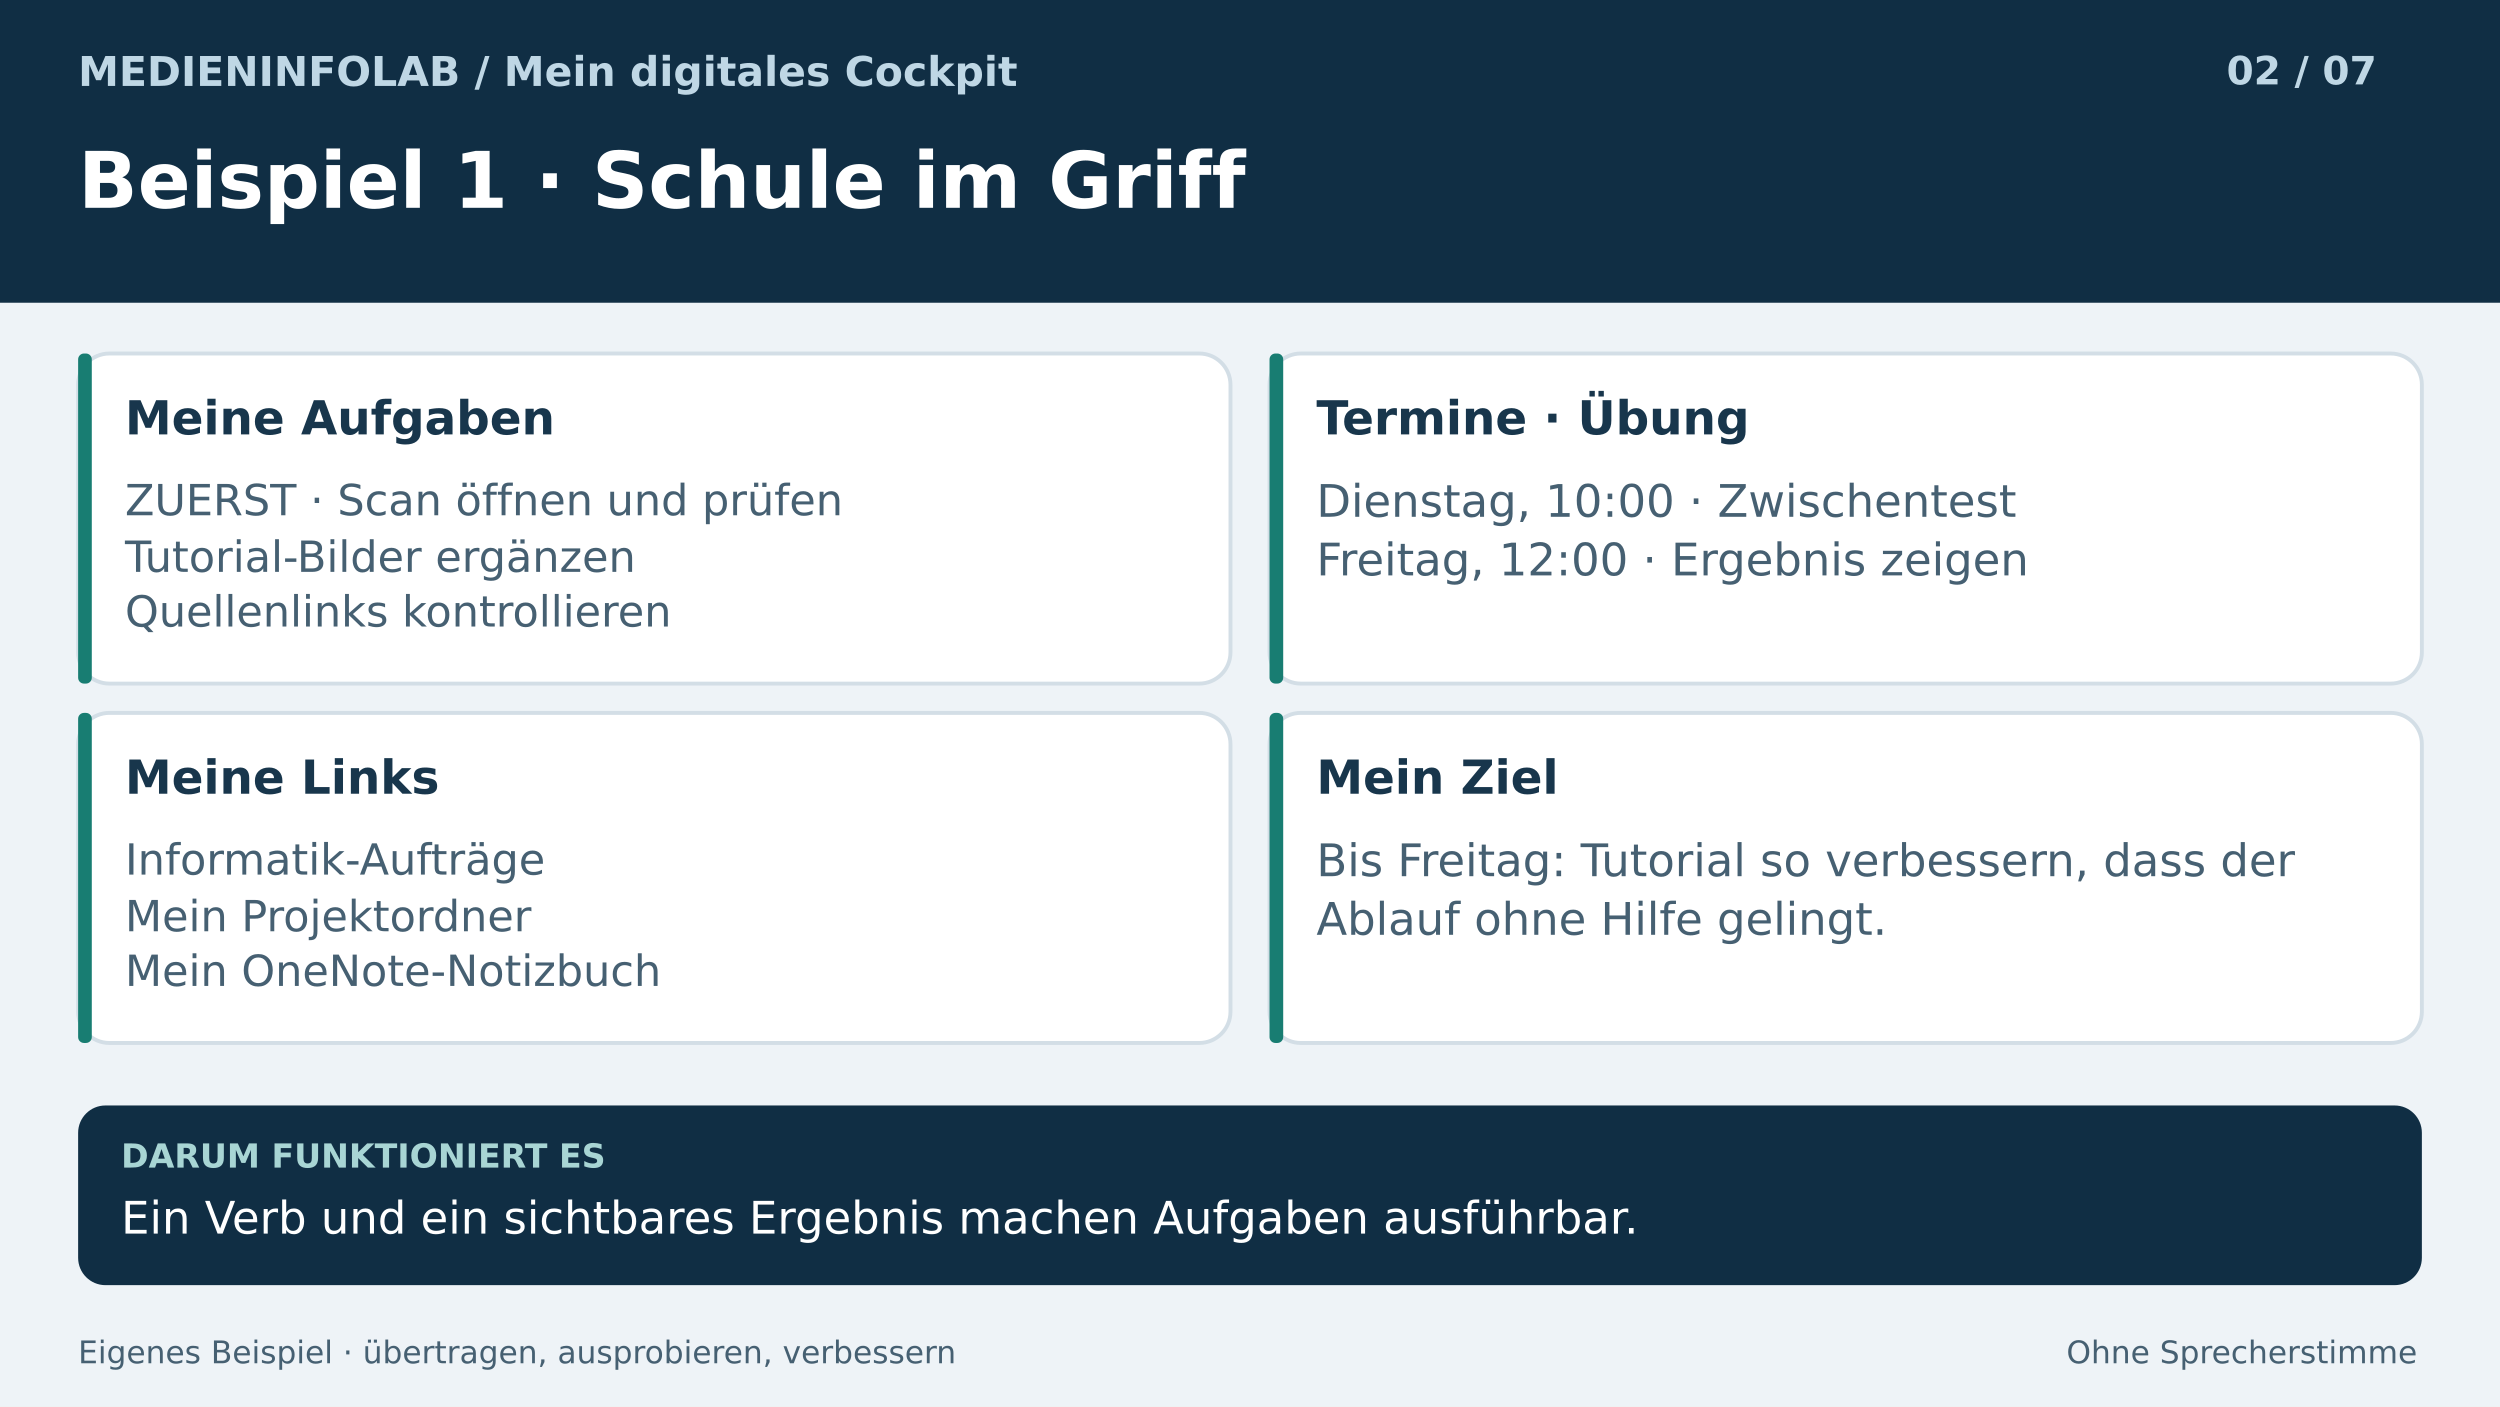
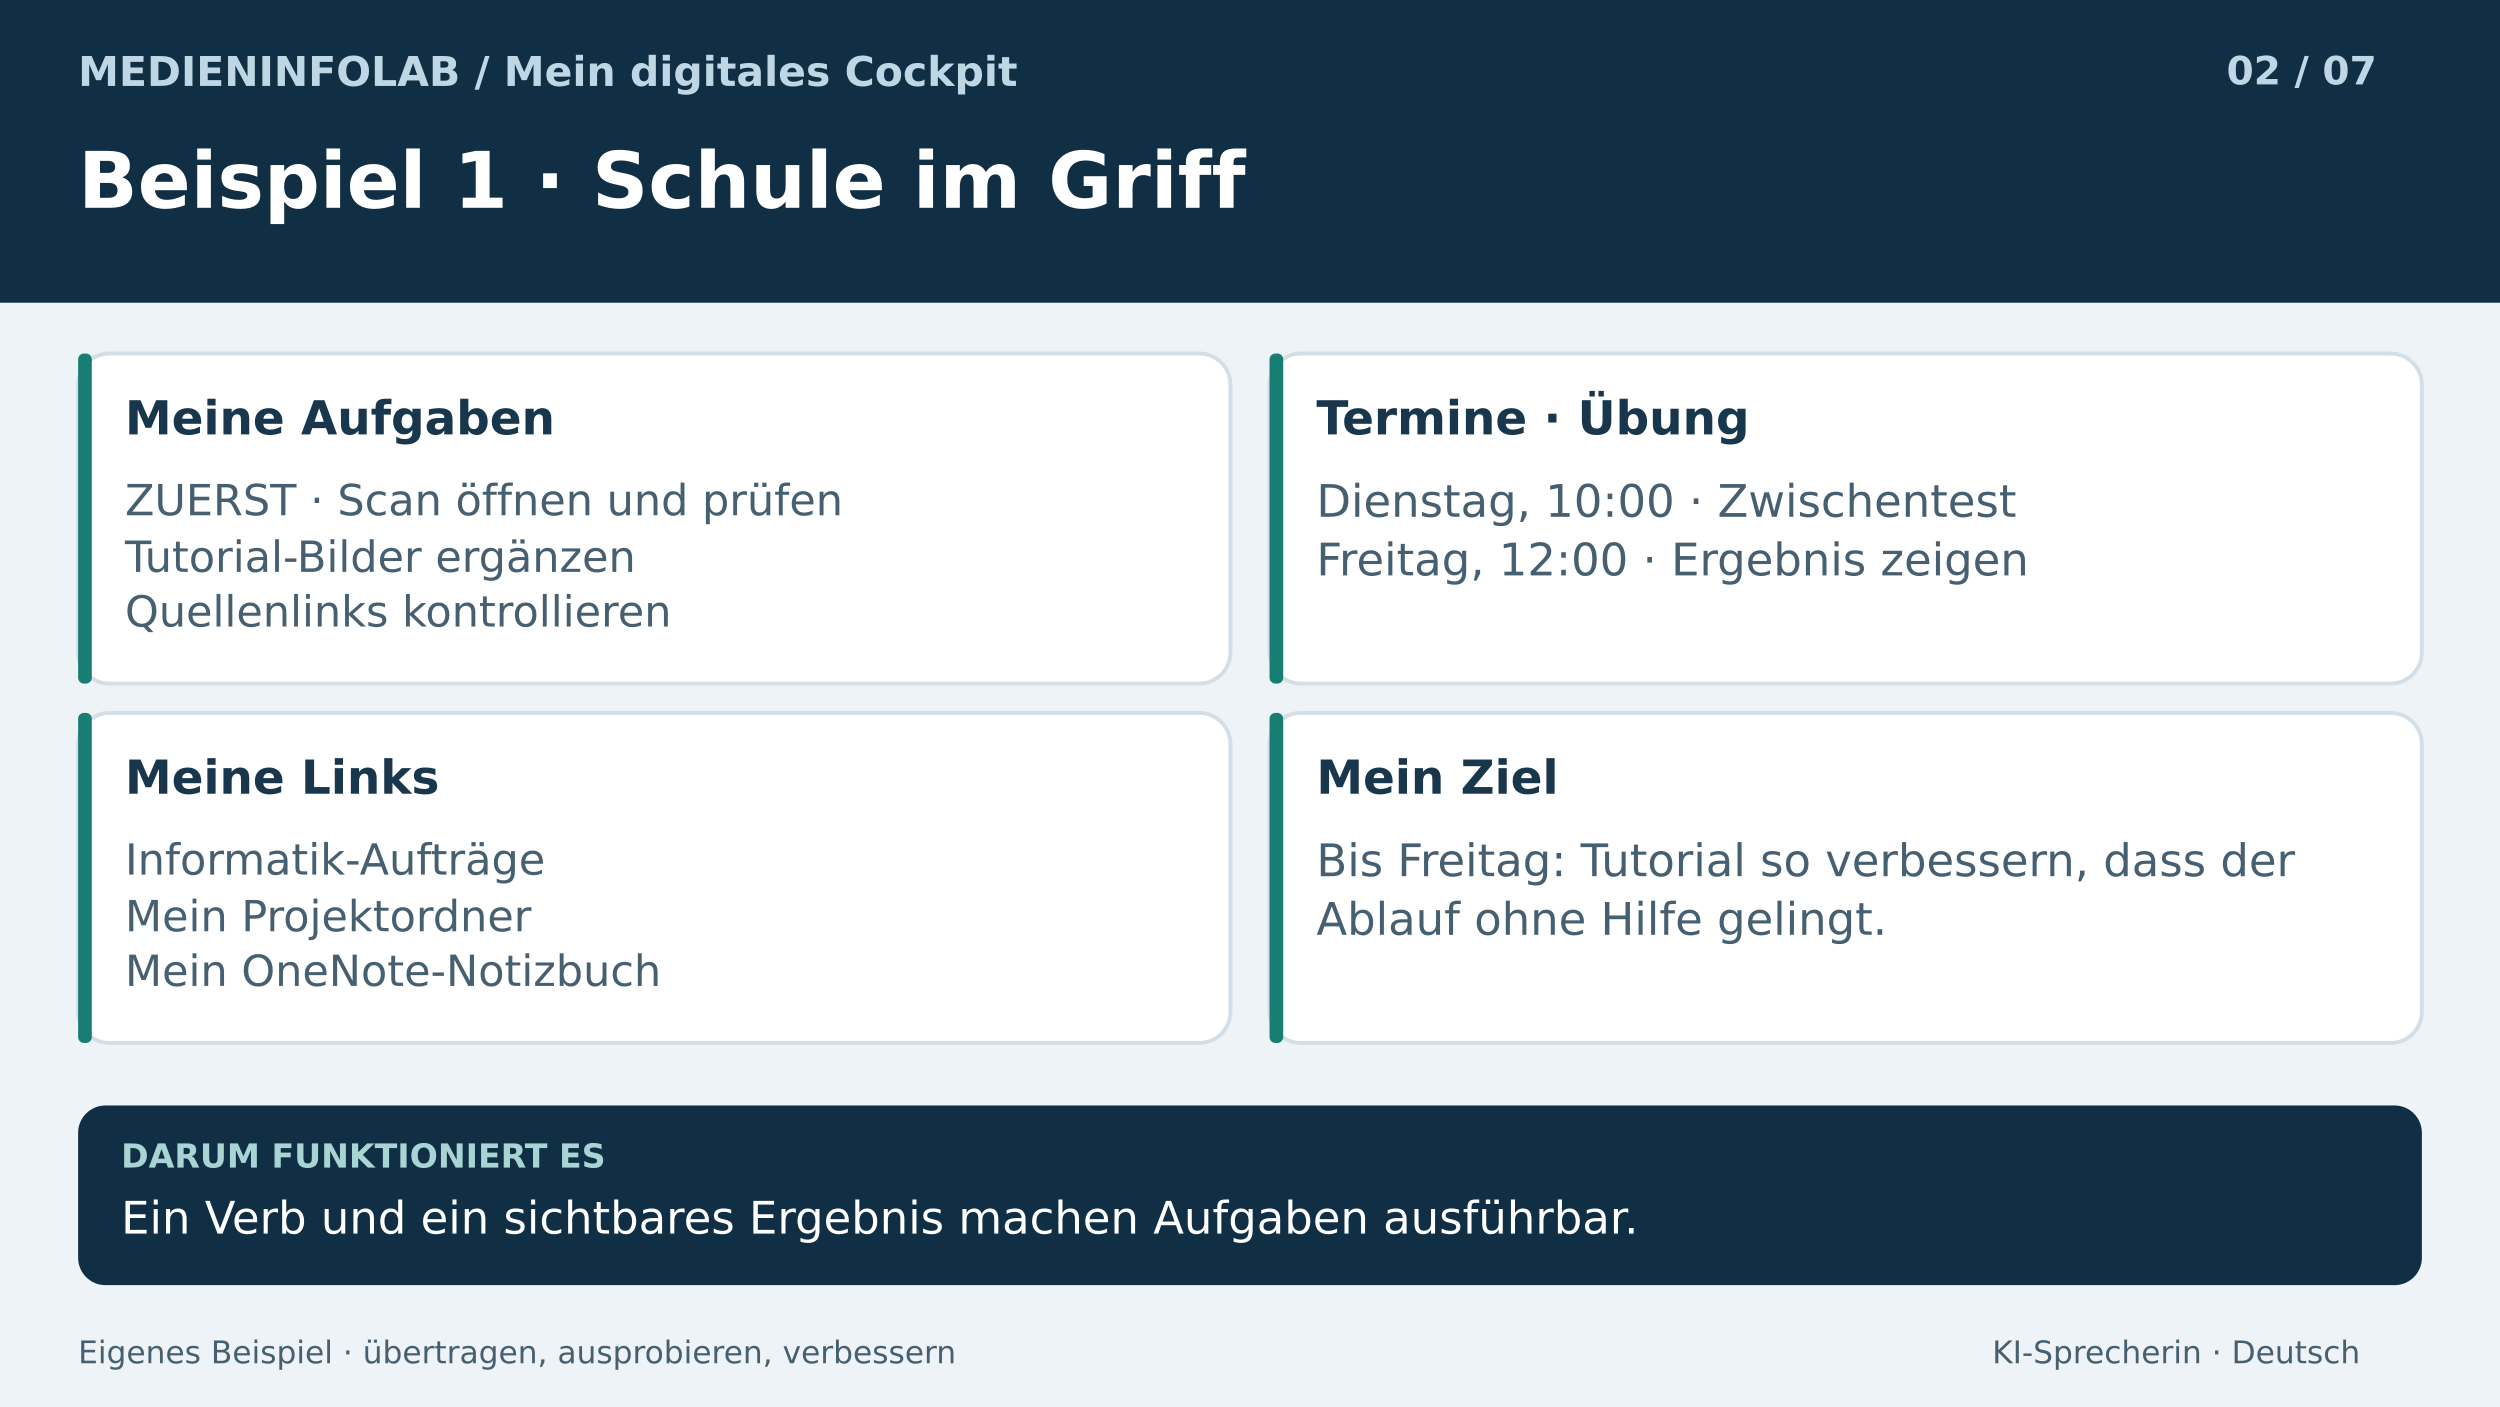
<svg xmlns="http://www.w3.org/2000/svg" viewBox="0 0 1280 720" role="img">
  <rect width="1280" height="720" fill="#eef3f7" />
  <rect x="0" y="0" width="1280" height="155" rx="0" fill="#102e44" />
  <text x="40" y="44.0" font-family="DejaVu Sans,Arial,sans-serif" font-size="21" font-weight="700" fill="#bfd7e5">MEDIENINFOLAB  /  Mein digitales Cockpit</text>
  <text x="1140" y="43.2" font-family="DejaVu Sans,Arial,sans-serif" font-size="20" font-weight="700" fill="#bfd7e5">02 / 07</text>
  <text x="40" y="106.4" font-family="DejaVu Sans,Arial,sans-serif" font-size="40" font-weight="700" fill="#ffffff">Beispiel 1 · Schule im Griff</text>
  <rect x="40" y="181" width="590" height="169" rx="16" fill="#ffffff" stroke="#d3dee6" stroke-width="2" />
  <rect x="40" y="181" width="7" height="169" rx="3" fill="#187d72" />
  <text x="64" y="222.4" font-family="DejaVu Sans,Arial,sans-serif" font-size="24" font-weight="700" fill="#18364c">Meine Aufgaben</text>
  <text x="64" y="263.8" font-family="DejaVu Sans,Arial,sans-serif" font-size="22" font-weight="400" fill="#466072">ZUERST · Scan öffnen und prüfen</text>
  <text x="64" y="292.8" font-family="DejaVu Sans,Arial,sans-serif" font-size="22" font-weight="400" fill="#466072">Tutorial-Bilder ergänzen</text>
  <text x="64" y="320.8" font-family="DejaVu Sans,Arial,sans-serif" font-size="22" font-weight="400" fill="#466072">Quellenlinks kontrollieren</text>
  <rect x="650" y="181" width="590" height="169" rx="16" fill="#ffffff" stroke="#d3dee6" stroke-width="2" />
  <rect x="650" y="181" width="7" height="169" rx="3" fill="#187d72" />
  <text x="674" y="222.4" font-family="DejaVu Sans,Arial,sans-serif" font-size="24" font-weight="700" fill="#18364c">Termine · Übung</text>
  <text x="674" y="264.6" font-family="DejaVu Sans,Arial,sans-serif" font-size="23" font-weight="400" fill="#466072">Dienstag, 10:00 · Zwischentest</text>
  <text x="674" y="294.6" font-family="DejaVu Sans,Arial,sans-serif" font-size="23" font-weight="400" fill="#466072">Freitag, 12:00 · Ergebnis zeigen</text>
  <rect x="40" y="365" width="590" height="169" rx="16" fill="#ffffff" stroke="#d3dee6" stroke-width="2" />
  <rect x="40" y="365" width="7" height="169" rx="3" fill="#187d72" />
  <text x="64" y="406.4" font-family="DejaVu Sans,Arial,sans-serif" font-size="24" font-weight="700" fill="#18364c">Meine Links</text>
  <text x="64" y="447.8" font-family="DejaVu Sans,Arial,sans-serif" font-size="22" font-weight="400" fill="#466072">Informatik-Aufträge</text>
  <text x="64" y="476.8" font-family="DejaVu Sans,Arial,sans-serif" font-size="22" font-weight="400" fill="#466072">Mein Projektordner</text>
  <text x="64" y="504.8" font-family="DejaVu Sans,Arial,sans-serif" font-size="22" font-weight="400" fill="#466072">Mein OneNote-Notizbuch</text>
  <rect x="650" y="365" width="590" height="169" rx="16" fill="#ffffff" stroke="#d3dee6" stroke-width="2" />
  <rect x="650" y="365" width="7" height="169" rx="3" fill="#187d72" />
  <text x="674" y="406.4" font-family="DejaVu Sans,Arial,sans-serif" font-size="24" font-weight="700" fill="#18364c">Mein Ziel</text>
  <text x="674" y="448.6" font-family="DejaVu Sans,Arial,sans-serif" font-size="23" font-weight="400" fill="#466072">Bis Freitag: Tutorial so verbessern, dass der</text>
  <text x="674" y="478.6" font-family="DejaVu Sans,Arial,sans-serif" font-size="23" font-weight="400" fill="#466072">Ablauf ohne Hilfe gelingt.</text>
  <rect x="40" y="566" width="1200" height="92" rx="14" fill="#102e44" />
  <text x="62" y="597.8" font-family="DejaVu Sans,Arial,sans-serif" font-size="17" font-weight="700" fill="#a8d5d4">DARUM FUNKTIONIERT ES</text>
  <text x="62" y="631.6" font-family="DejaVu Sans,Arial,sans-serif" font-size="23" font-weight="400" fill="#ffffff">Ein Verb und ein sichtbares Ergebnis machen Aufgaben ausführbar.</text>
  <text x="40" y="698.0" font-family="DejaVu Sans,Arial,sans-serif" font-size="16" font-weight="400" fill="#466072">Eigenes Beispiel · übertragen, ausprobieren, verbessern</text>
-   <text x="1058" y="698.0" font-family="DejaVu Sans,Arial,sans-serif" font-size="16" font-weight="400" fill="#466072">Ohne Sprecherstimme</text>
+   <text x="1020" y="698.0" font-family="DejaVu Sans,Arial,sans-serif" font-size="16" font-weight="400" fill="#466072">KI-Sprecherin · Deutsch</text>
</svg>
